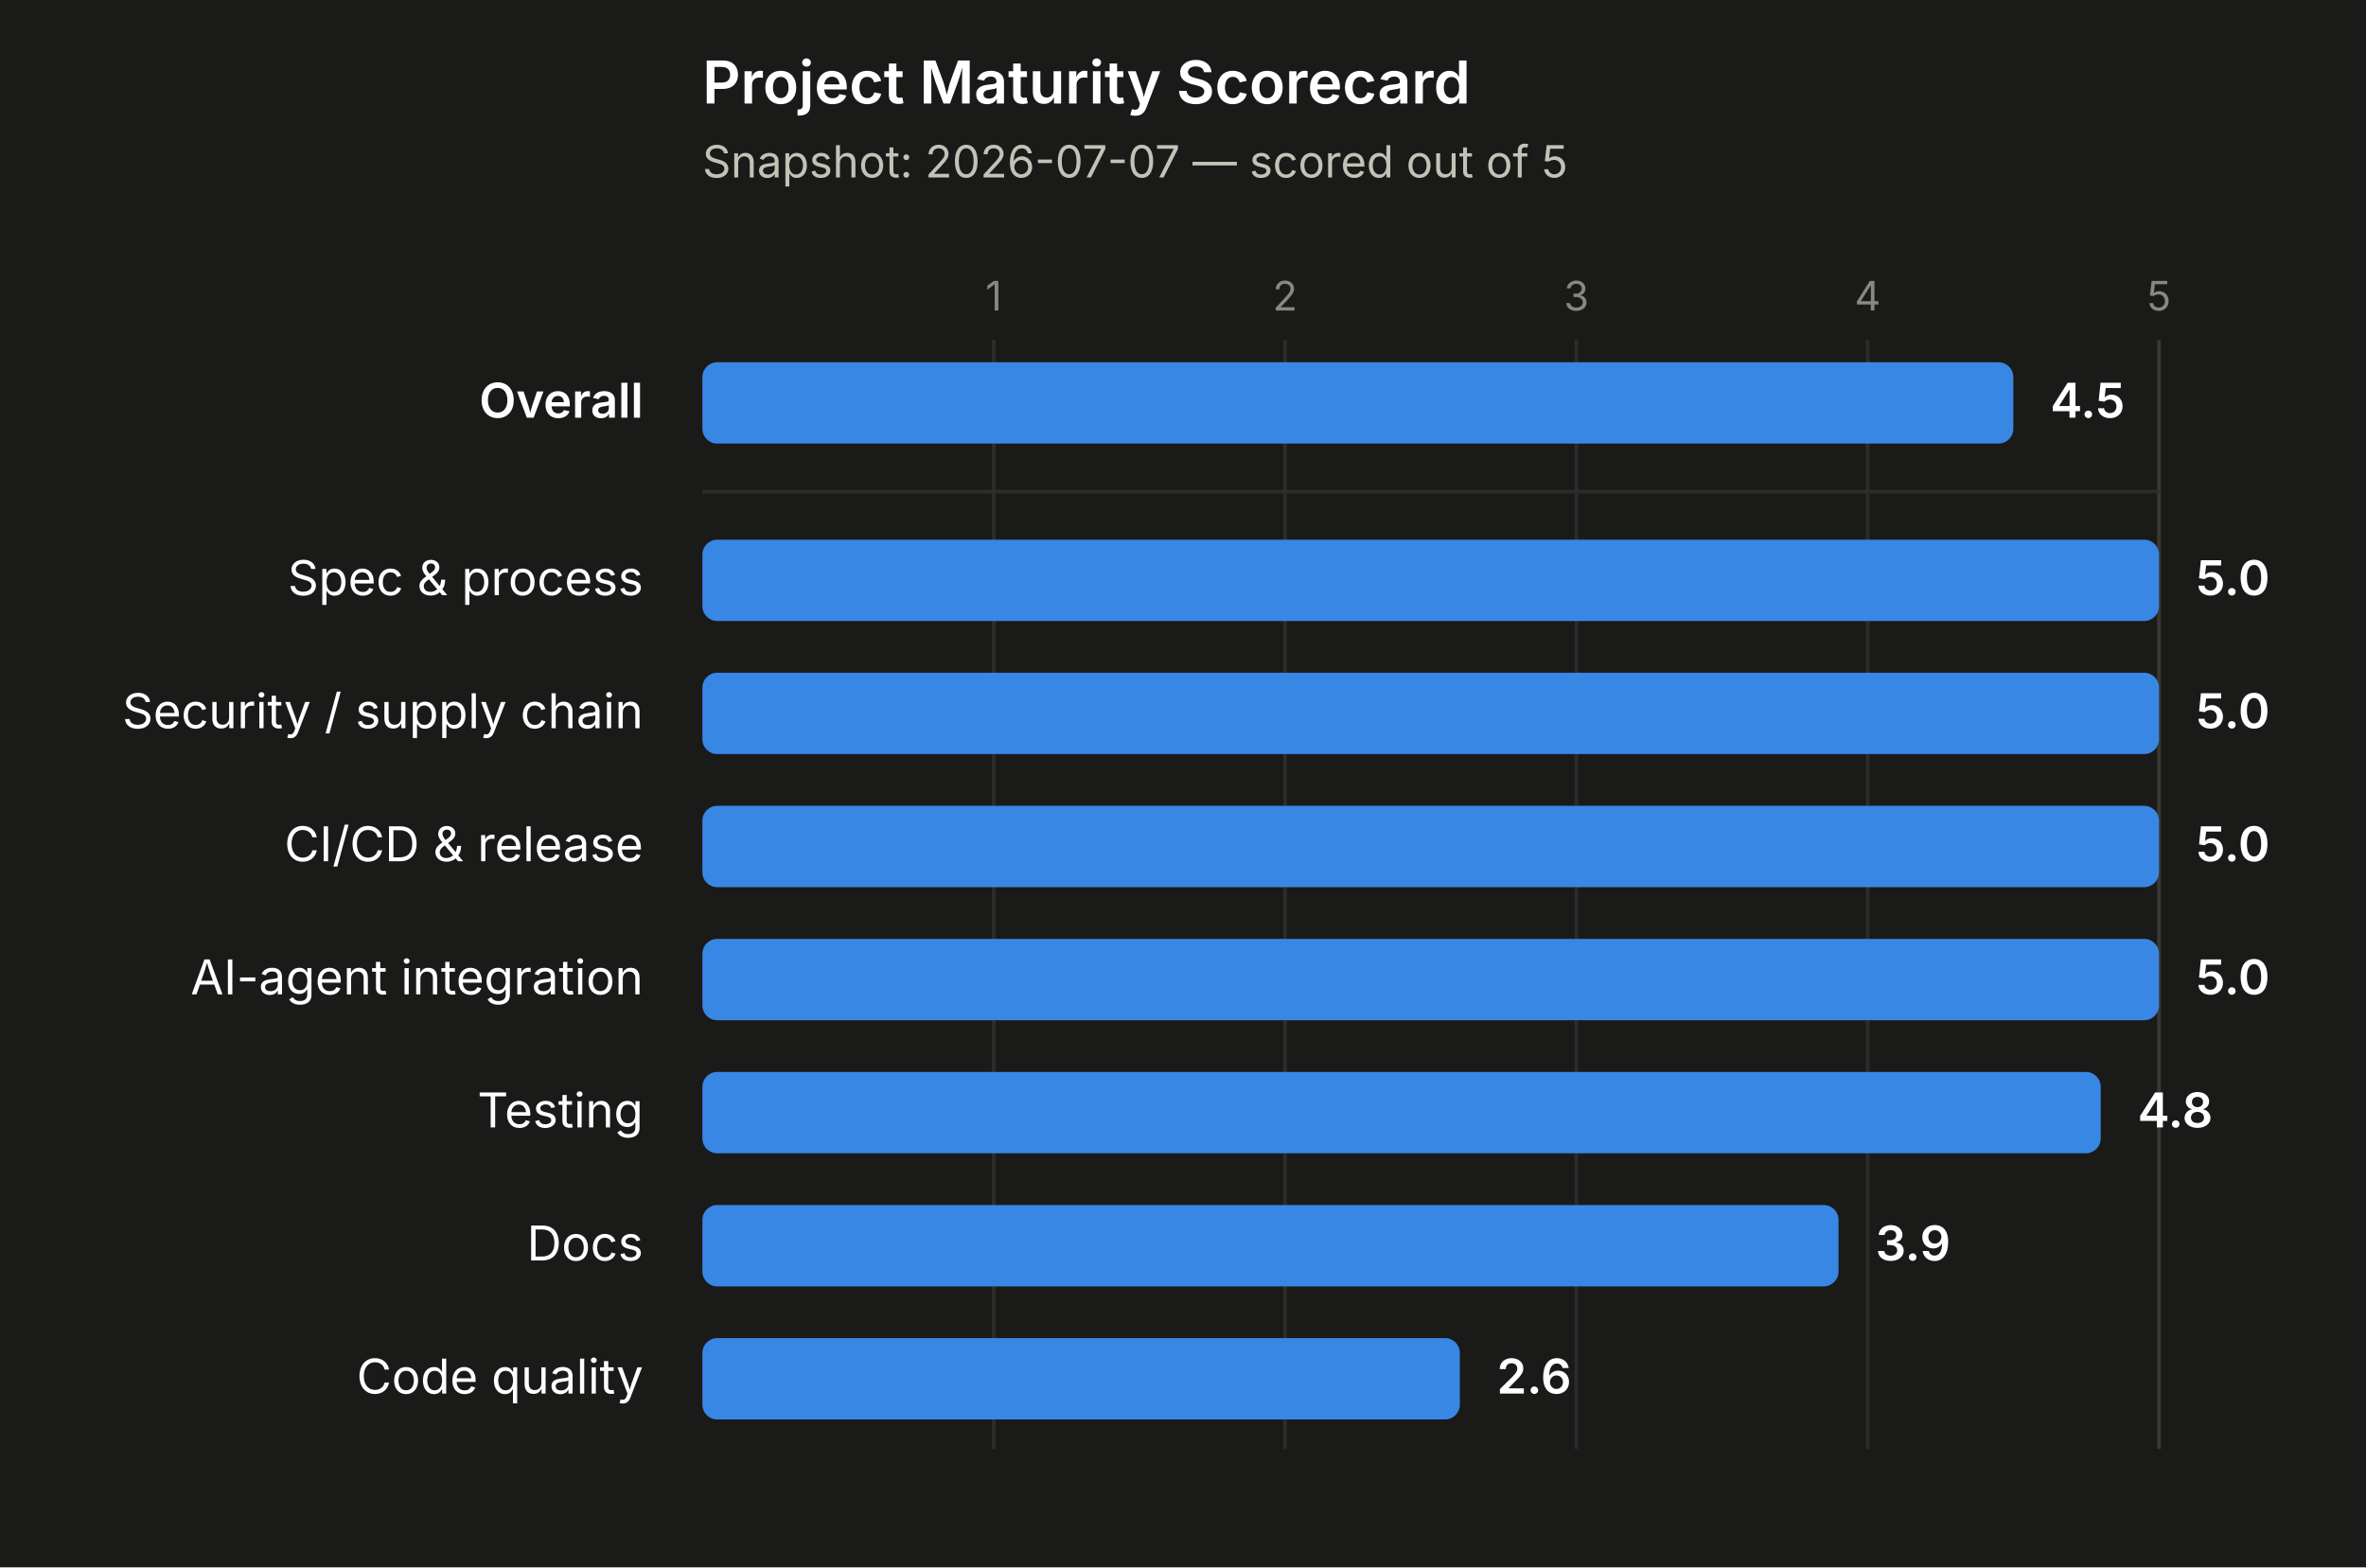
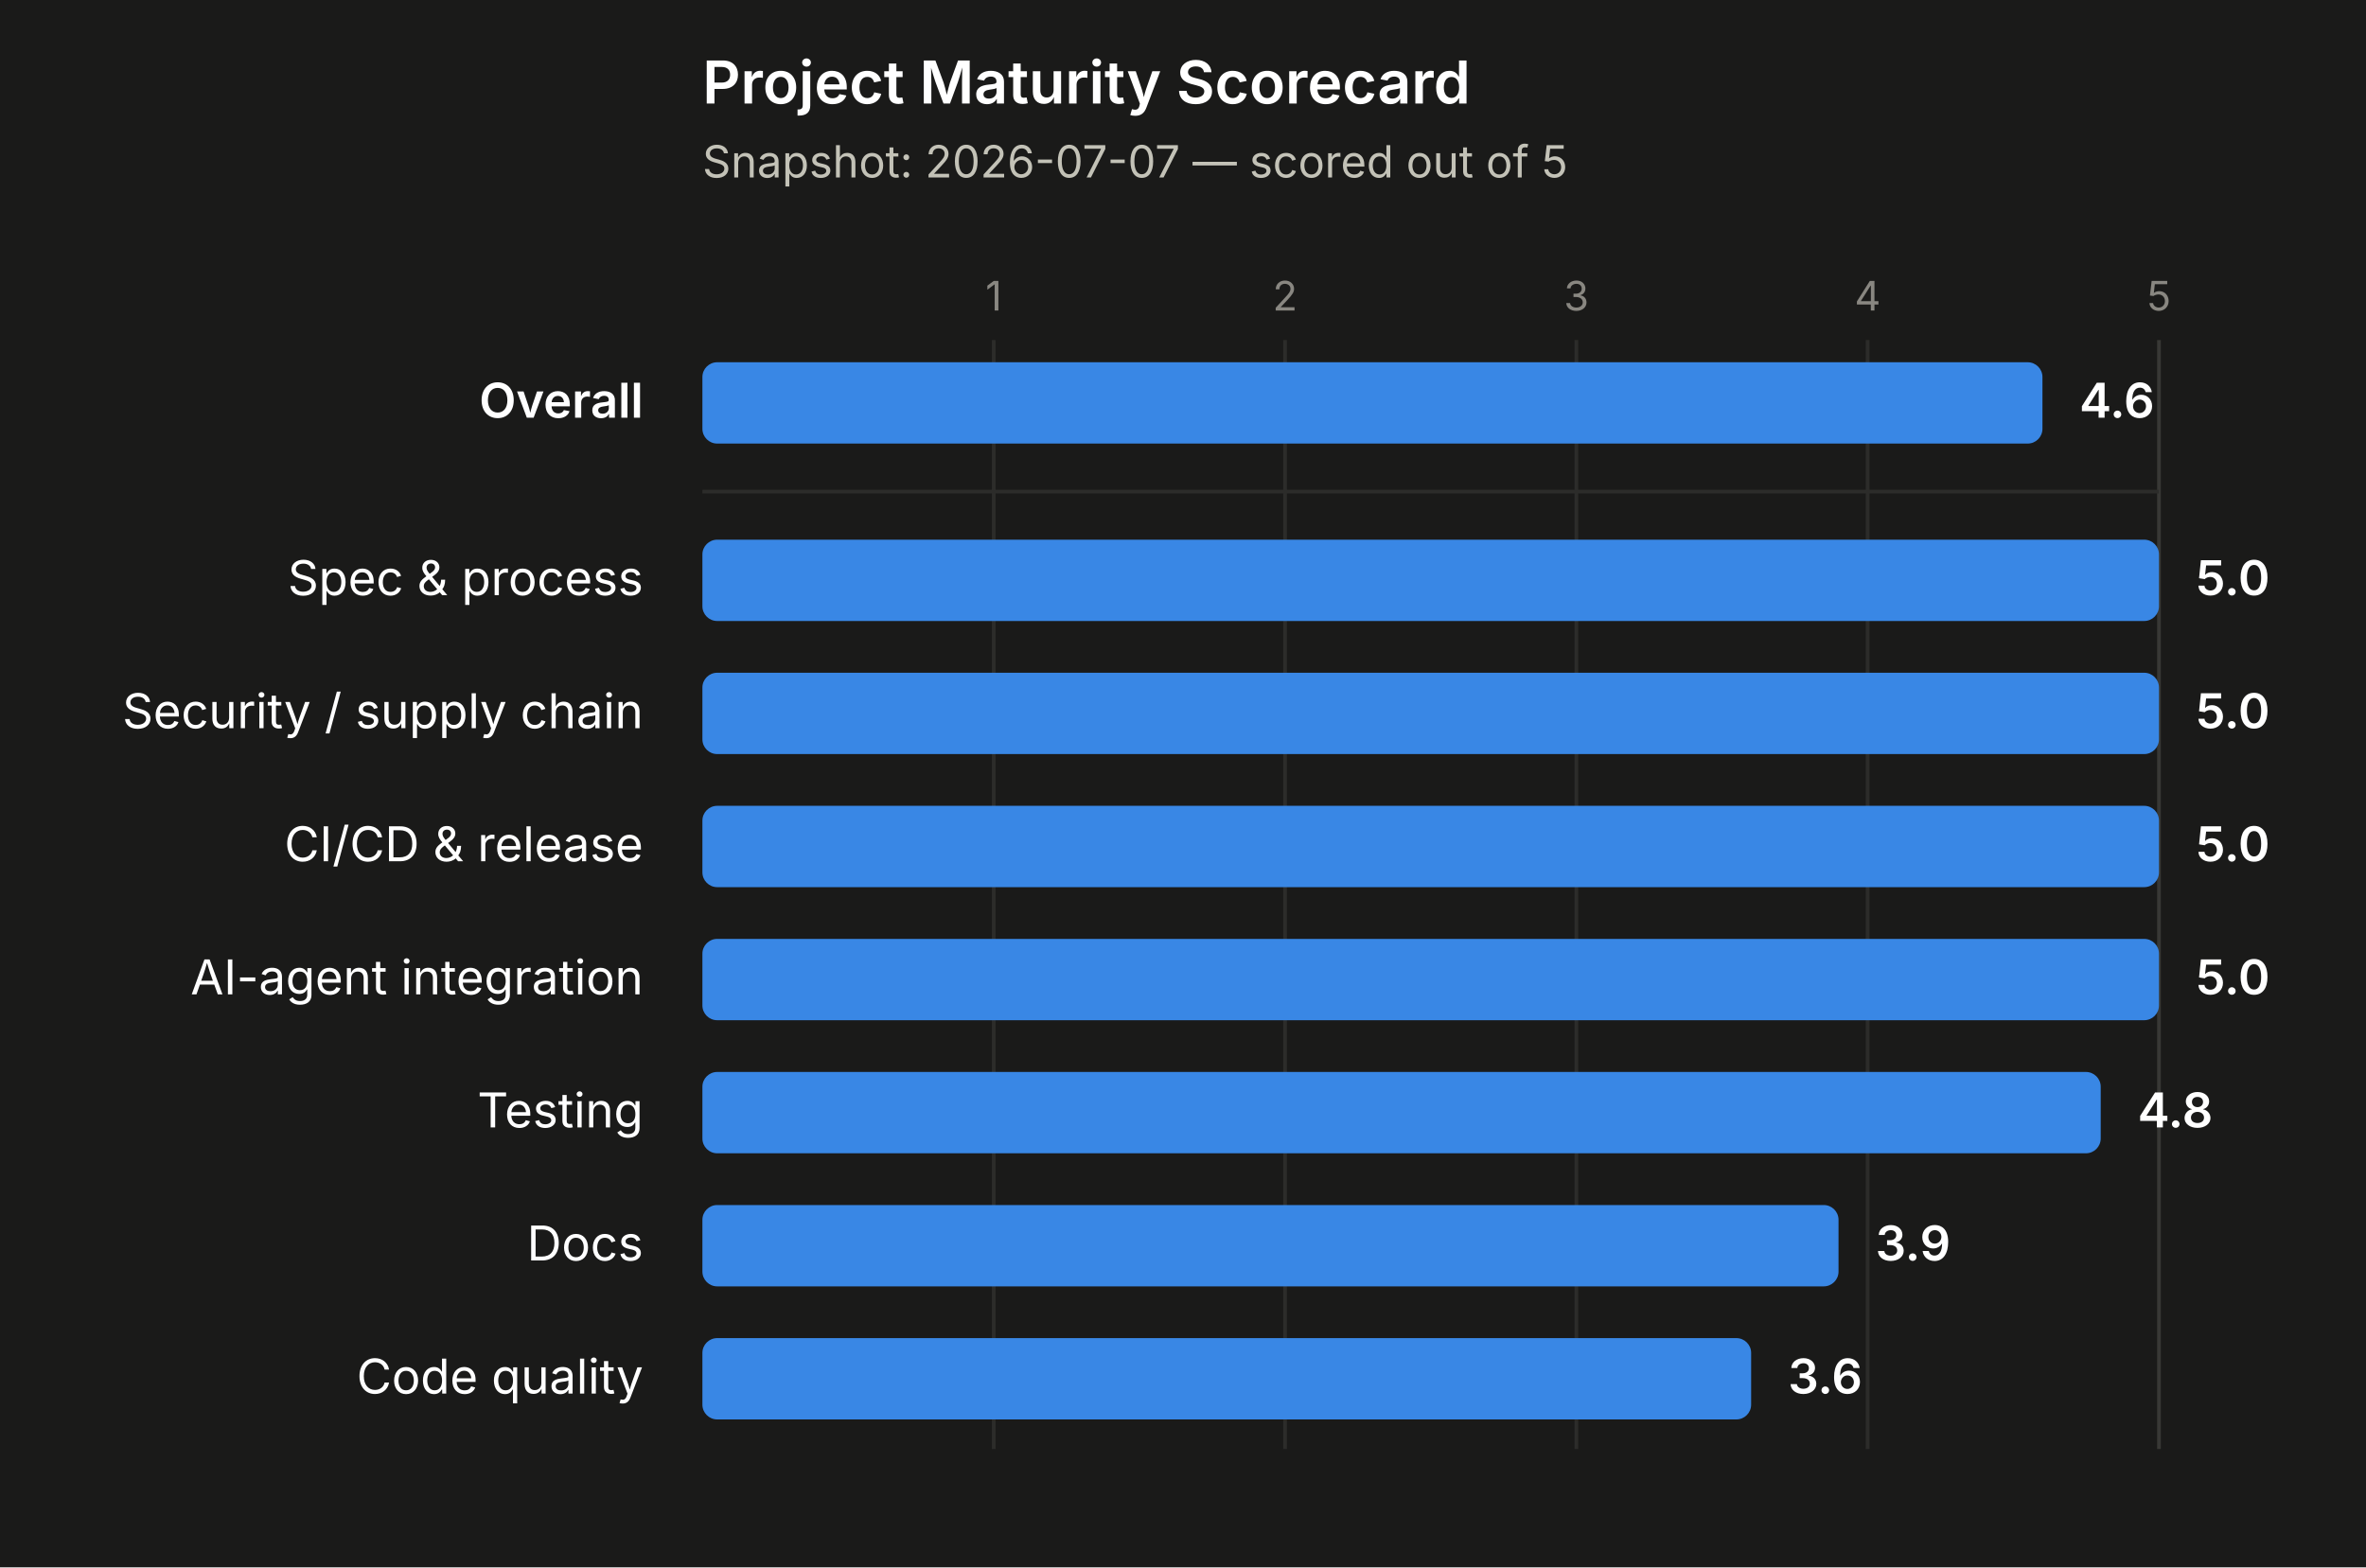
<svg xmlns="http://www.w3.org/2000/svg" width="640" height="424" viewBox="0 0 640 424">
  <rect x="0" y="0" width="640" height="424" fill="#1a1a19" />
  <text x="190" y="28" font-size="16" font-weight="600" fill="#ffffff" font-family="system-ui, -apple-system, 'Segoe UI', sans-serif">Project Maturity Scorecard</text>
  <text x="190" y="48" font-size="12" fill="#c3c2b7" font-family="system-ui, -apple-system, 'Segoe UI', sans-serif">Snapshot: 2026-07-07 — scored out of 5</text>
  <line x1="268.8" y1="92" x2="268.8" y2="392" stroke="#2c2c2a" stroke-width="1" />
  <text x="268.8" y="84" font-size="11" fill="#898781" text-anchor="middle" font-family="system-ui, -apple-system, 'Segoe UI', sans-serif">1</text>
  <line x1="347.6" y1="92" x2="347.6" y2="392" stroke="#2c2c2a" stroke-width="1" />
  <text x="347.6" y="84" font-size="11" fill="#898781" text-anchor="middle" font-family="system-ui, -apple-system, 'Segoe UI', sans-serif">2</text>
  <line x1="426.4" y1="92" x2="426.4" y2="392" stroke="#2c2c2a" stroke-width="1" />
  <text x="426.4" y="84" font-size="11" fill="#898781" text-anchor="middle" font-family="system-ui, -apple-system, 'Segoe UI', sans-serif">3</text>
  <line x1="505.2" y1="92" x2="505.2" y2="392" stroke="#2c2c2a" stroke-width="1" />
  <text x="505.2" y="84" font-size="11" fill="#898781" text-anchor="middle" font-family="system-ui, -apple-system, 'Segoe UI', sans-serif">4</text>
  <line x1="584" y1="92" x2="584" y2="392" stroke="#383835" stroke-width="1" />
  <text x="584" y="84" font-size="11" fill="#898781" text-anchor="middle" font-family="system-ui, -apple-system, 'Segoe UI', sans-serif">5</text>
  <line x1="190" y1="133" x2="584" y2="133" stroke="#2c2c2a" stroke-width="1" />
  <text x="174" y="113" font-size="13" font-weight="600" fill="#ffffff" text-anchor="end" font-family="system-ui, -apple-system, 'Segoe UI', sans-serif">Overall</text>
-   <rect x="190" y="98" width="354.6" height="22" rx="4" ry="4" fill="#3987e5" />
-   <text x="554.6" y="113" font-size="13" font-weight="600" fill="#ffffff" font-family="system-ui, -apple-system, 'Segoe UI', sans-serif">4.5</text>
+   <rect x="190" y="98" width="362.48" height="22" rx="4" ry="4" fill="#3987e5" />
+   <text x="562.48" y="113" font-size="13" font-weight="600" fill="#ffffff" font-family="system-ui, -apple-system, 'Segoe UI', sans-serif">4.6</text>
  <text x="174" y="161" font-size="13" font-weight="400" fill="#ffffff" text-anchor="end" font-family="system-ui, -apple-system, 'Segoe UI', sans-serif">Spec &amp; process</text>
  <rect x="190" y="146" width="394" height="22" rx="4" ry="4" fill="#3987e5" />
  <text x="594" y="161" font-size="13" font-weight="600" fill="#ffffff" font-family="system-ui, -apple-system, 'Segoe UI', sans-serif">5.0</text>
  <text x="174" y="197" font-size="13" font-weight="400" fill="#ffffff" text-anchor="end" font-family="system-ui, -apple-system, 'Segoe UI', sans-serif">Security / supply chain</text>
  <rect x="190" y="182" width="394" height="22" rx="4" ry="4" fill="#3987e5" />
  <text x="594" y="197" font-size="13" font-weight="600" fill="#ffffff" font-family="system-ui, -apple-system, 'Segoe UI', sans-serif">5.0</text>
  <text x="174" y="233" font-size="13" font-weight="400" fill="#ffffff" text-anchor="end" font-family="system-ui, -apple-system, 'Segoe UI', sans-serif">CI/CD &amp; release</text>
  <rect x="190" y="218" width="394" height="22" rx="4" ry="4" fill="#3987e5" />
  <text x="594" y="233" font-size="13" font-weight="600" fill="#ffffff" font-family="system-ui, -apple-system, 'Segoe UI', sans-serif">5.0</text>
  <text x="174" y="269" font-size="13" font-weight="400" fill="#ffffff" text-anchor="end" font-family="system-ui, -apple-system, 'Segoe UI', sans-serif">AI-agent integration</text>
  <rect x="190" y="254" width="394" height="22" rx="4" ry="4" fill="#3987e5" />
  <text x="594" y="269" font-size="13" font-weight="600" fill="#ffffff" font-family="system-ui, -apple-system, 'Segoe UI', sans-serif">5.0</text>
  <text x="174" y="305" font-size="13" font-weight="400" fill="#ffffff" text-anchor="end" font-family="system-ui, -apple-system, 'Segoe UI', sans-serif">Testing</text>
  <rect x="190" y="290" width="378.24" height="22" rx="4" ry="4" fill="#3987e5" />
  <text x="578.24" y="305" font-size="13" font-weight="600" fill="#ffffff" font-family="system-ui, -apple-system, 'Segoe UI', sans-serif">4.8</text>
  <text x="174" y="341" font-size="13" font-weight="400" fill="#ffffff" text-anchor="end" font-family="system-ui, -apple-system, 'Segoe UI', sans-serif">Docs</text>
  <rect x="190" y="326" width="307.32" height="22" rx="4" ry="4" fill="#3987e5" />
  <text x="507.32" y="341" font-size="13" font-weight="600" fill="#ffffff" font-family="system-ui, -apple-system, 'Segoe UI', sans-serif">3.9</text>
  <text x="174" y="377" font-size="13" font-weight="400" fill="#ffffff" text-anchor="end" font-family="system-ui, -apple-system, 'Segoe UI', sans-serif">Code quality</text>
-   <rect x="190" y="362" width="204.88" height="22" rx="4" ry="4" fill="#3987e5" />
-   <text x="404.88" y="377" font-size="13" font-weight="600" fill="#ffffff" font-family="system-ui, -apple-system, 'Segoe UI', sans-serif">2.6</text>
+   <rect x="190" y="362" width="283.68" height="22" rx="4" ry="4" fill="#3987e5" />
+   <text x="483.68" y="377" font-size="13" font-weight="600" fill="#ffffff" font-family="system-ui, -apple-system, 'Segoe UI', sans-serif">3.6</text>
</svg>
